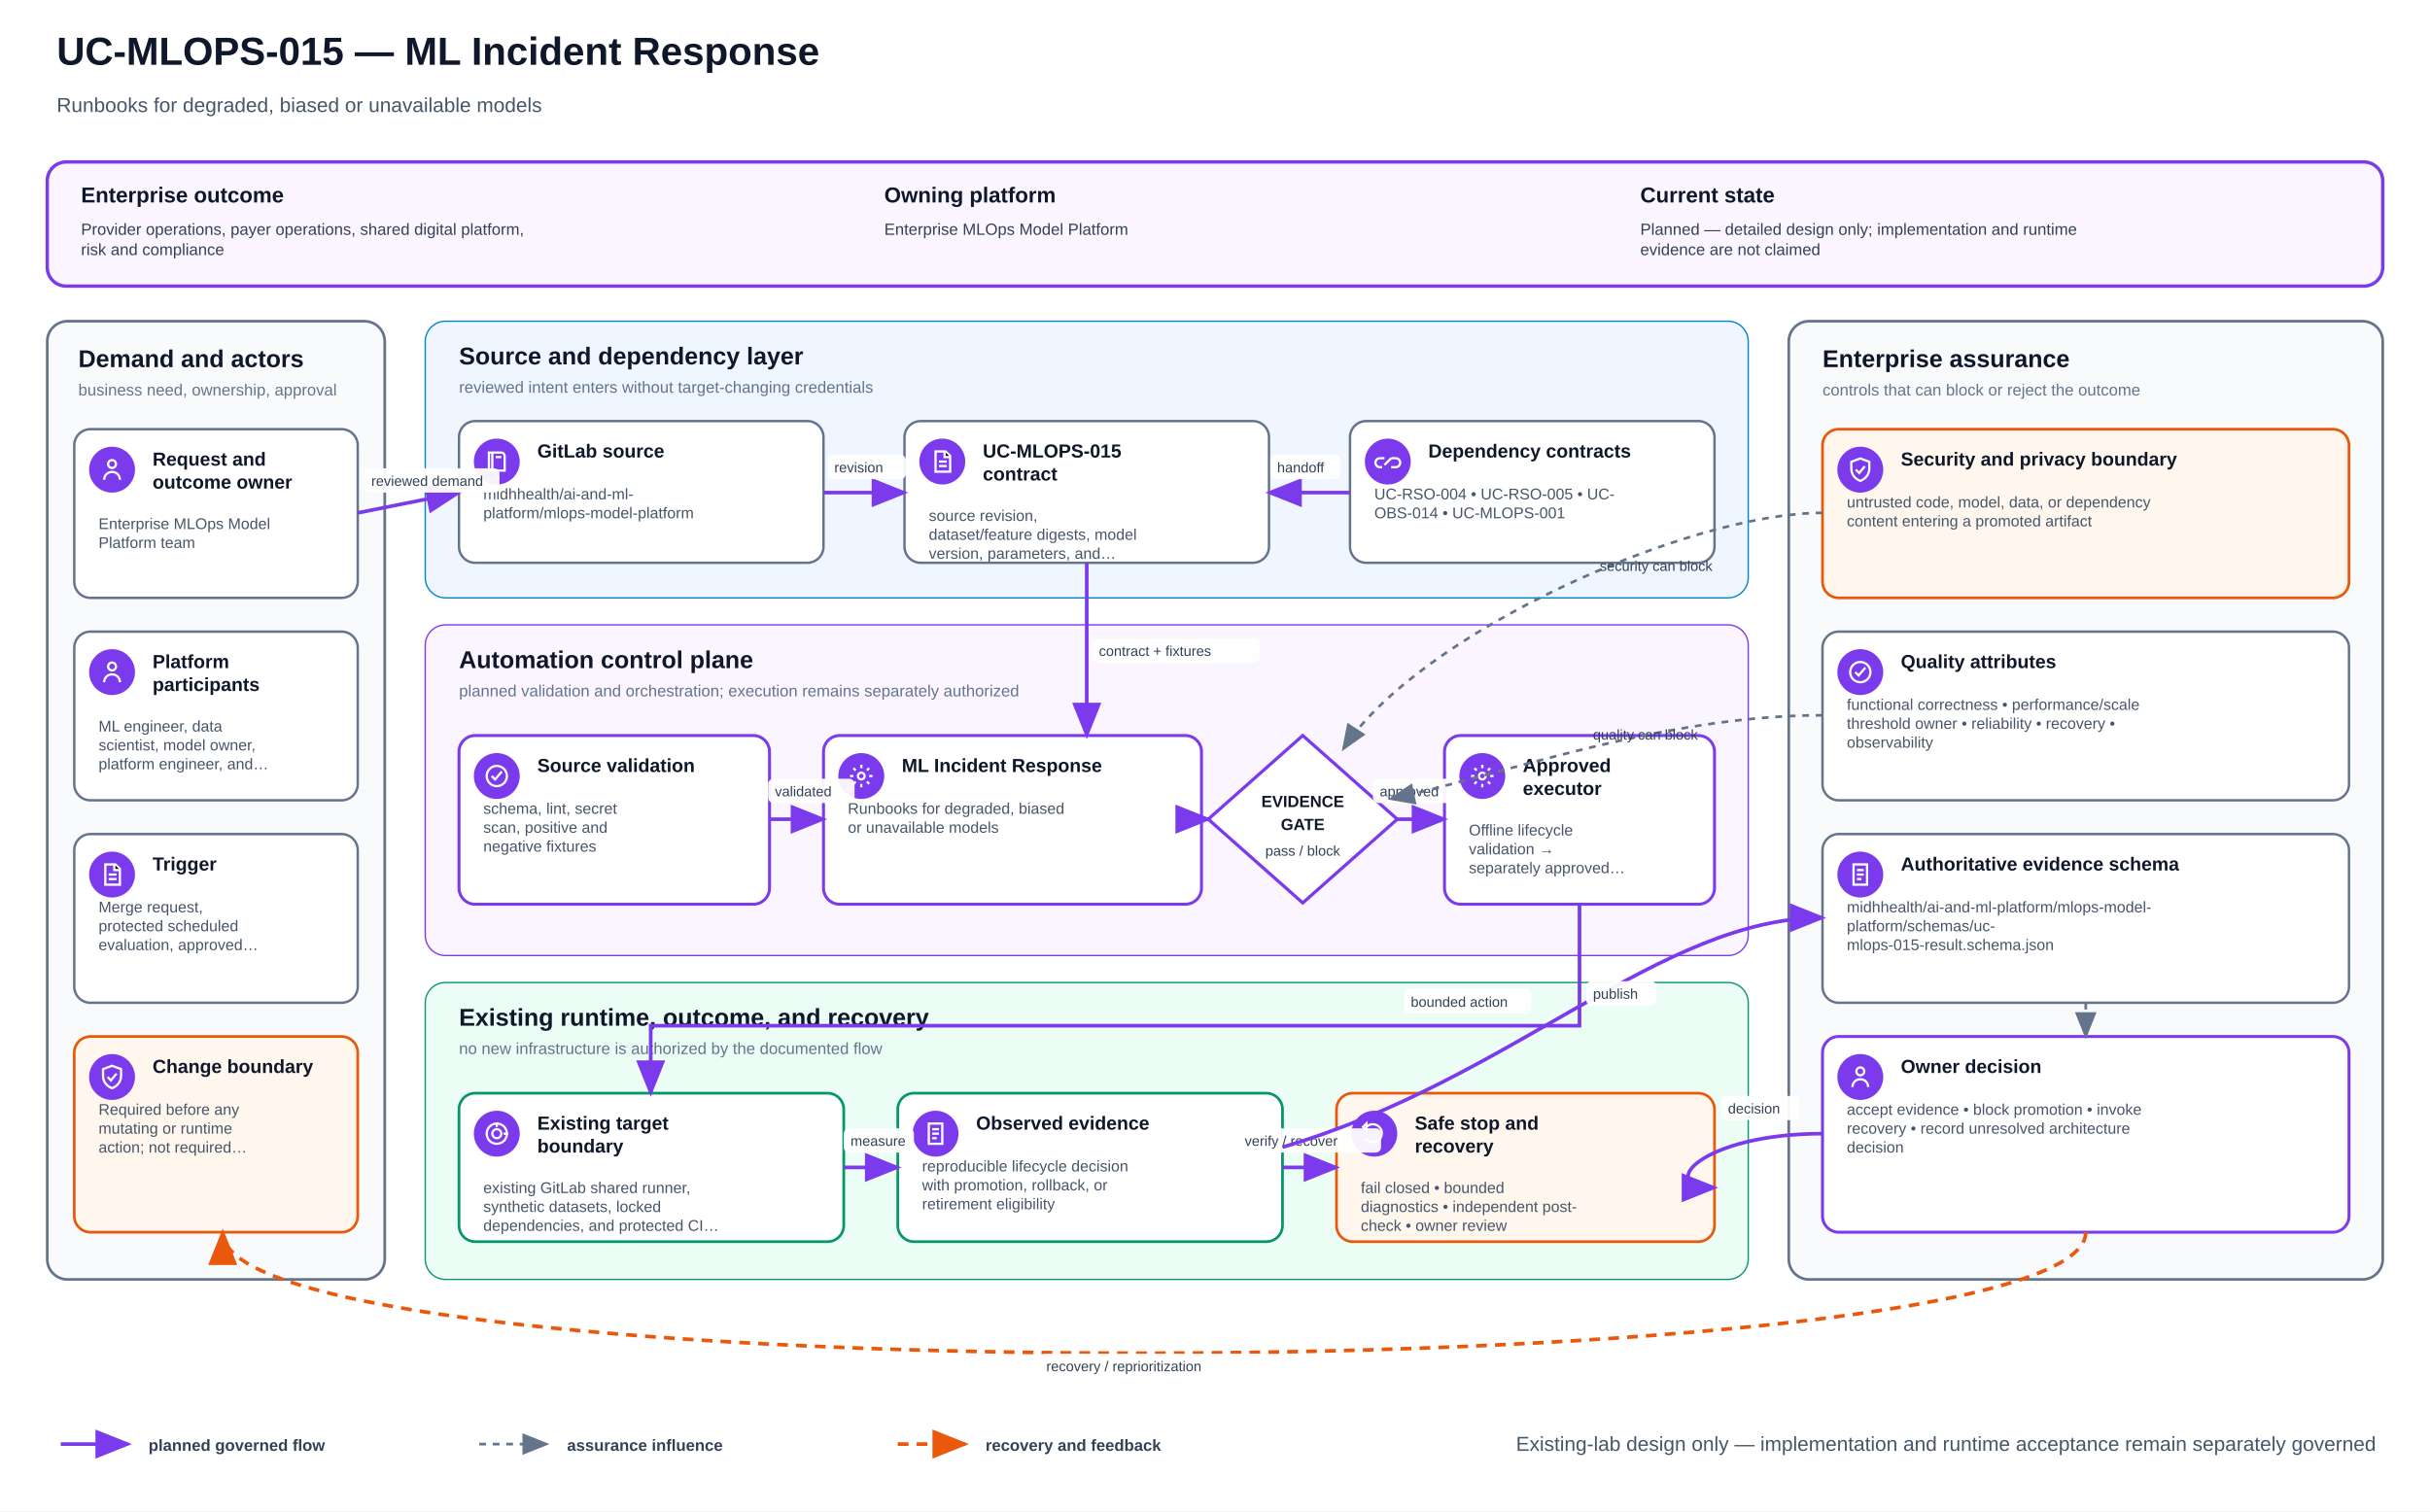
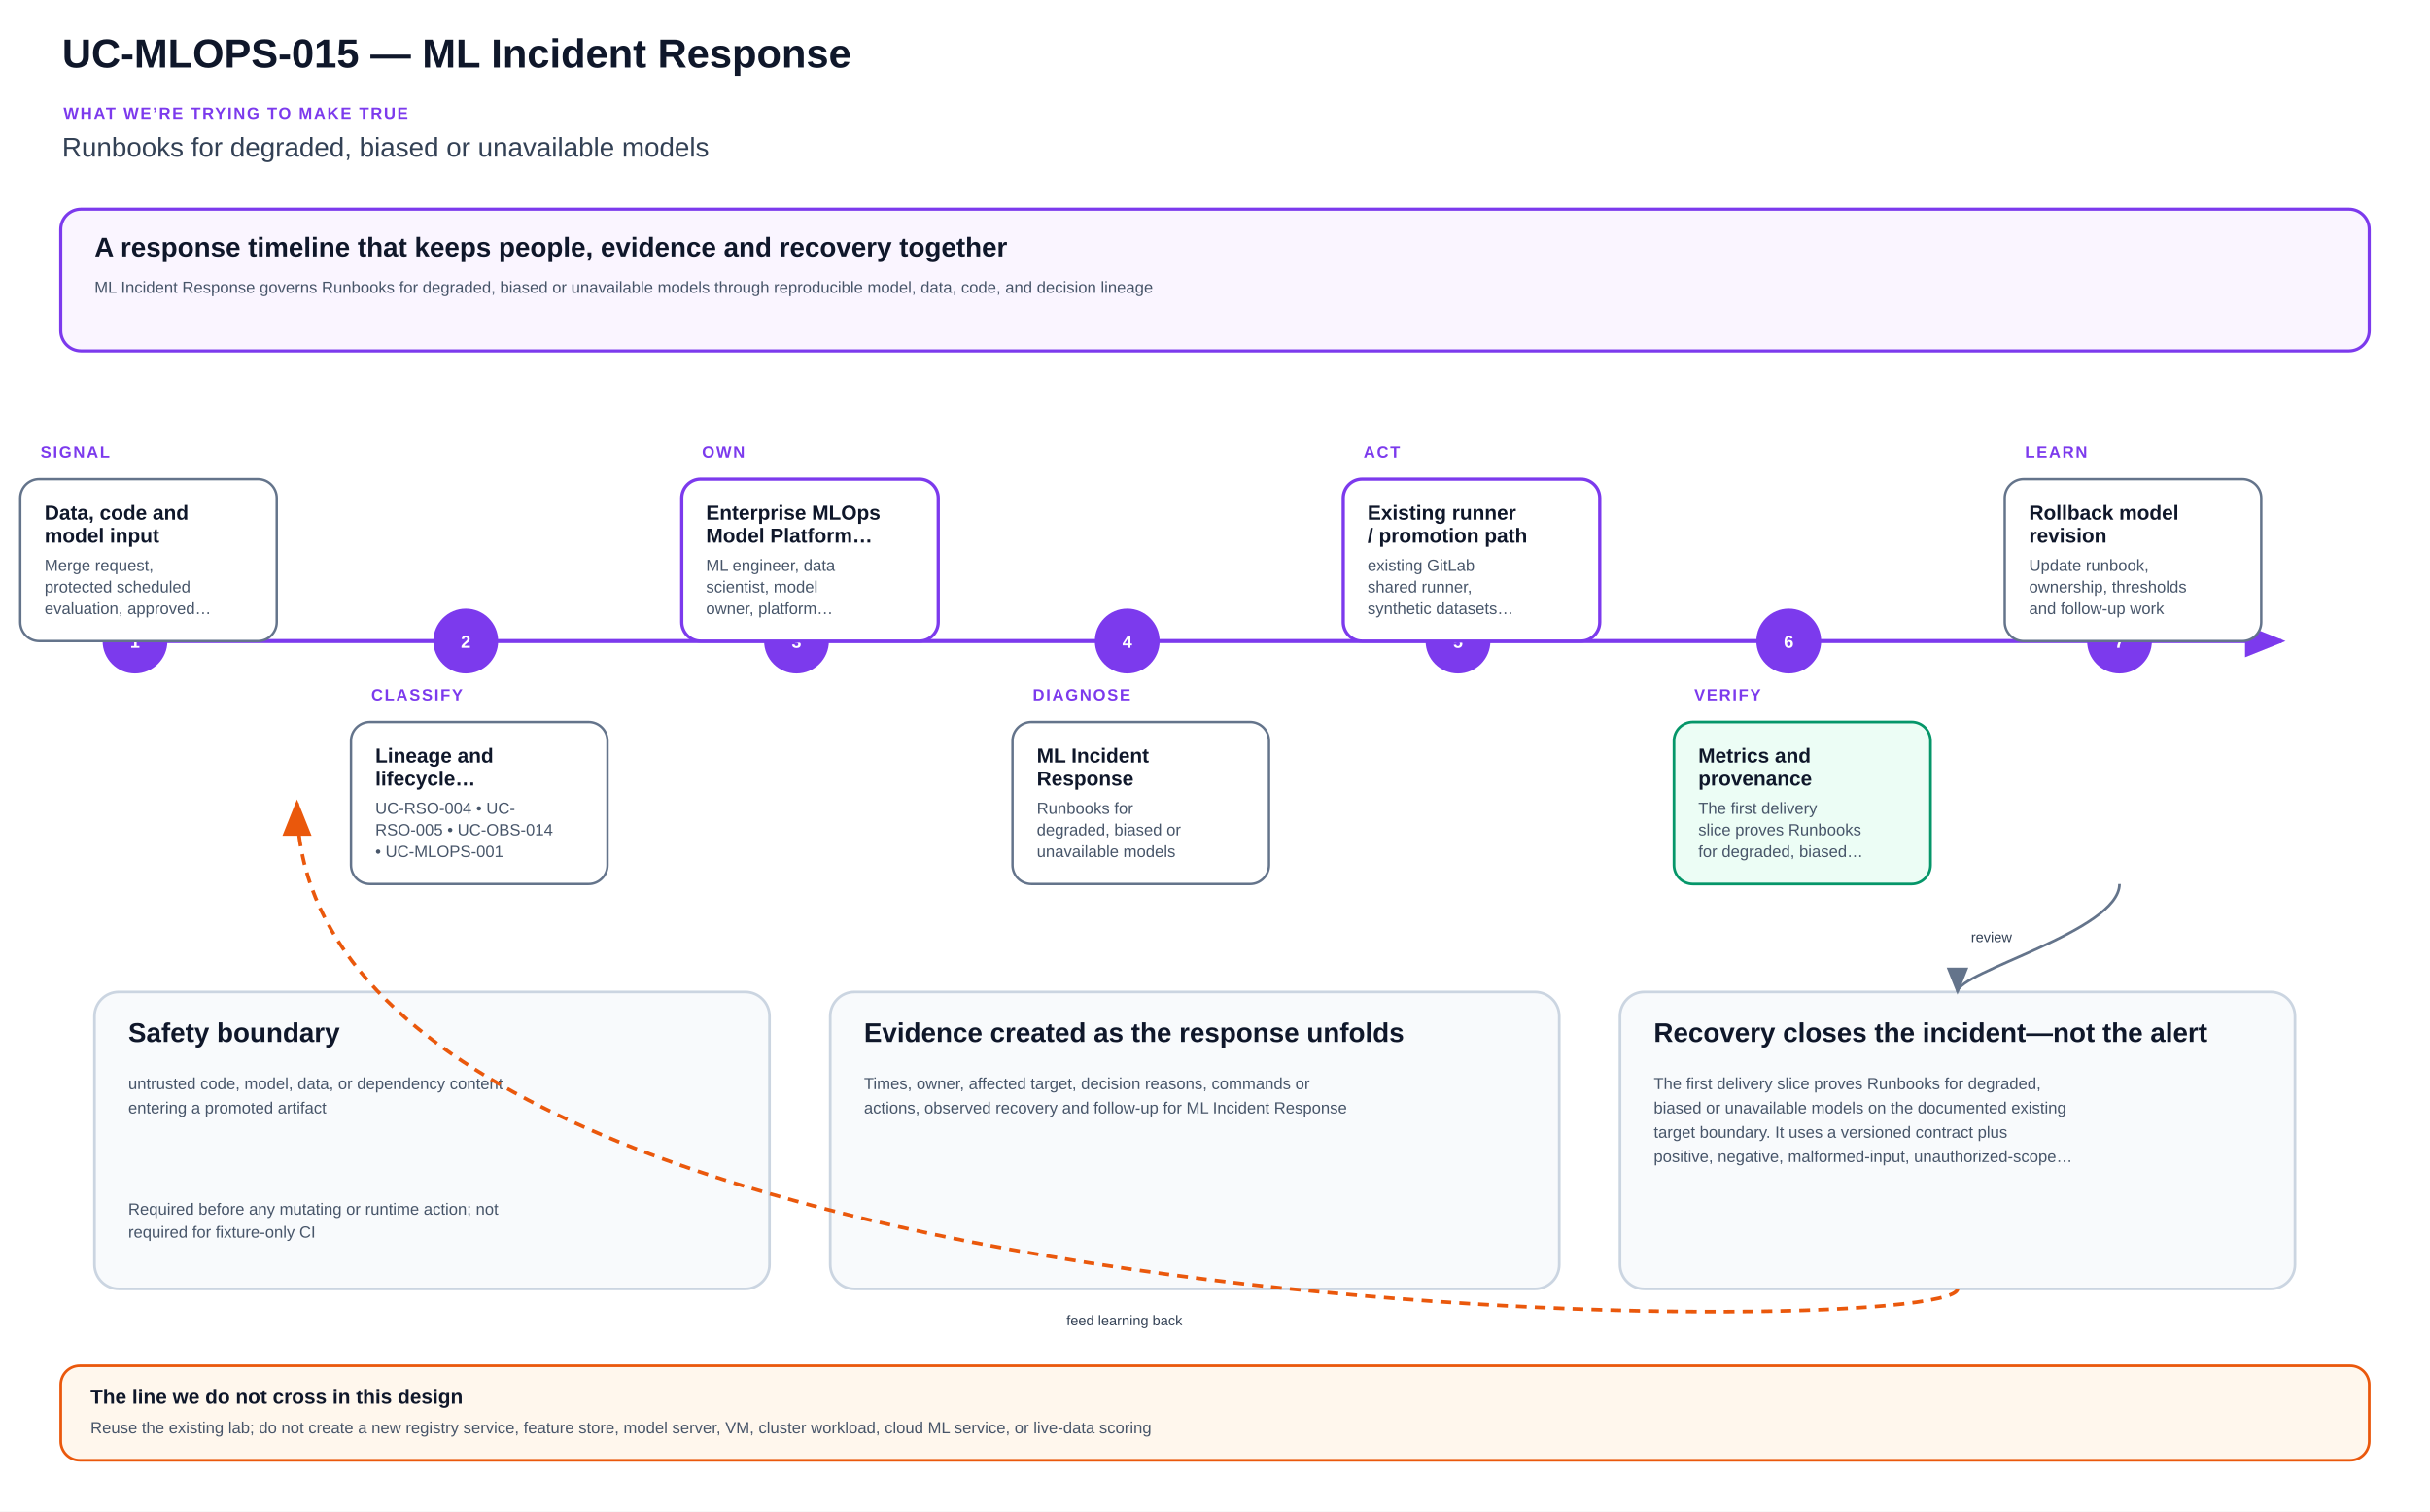
- <svg xmlns="http://www.w3.org/2000/svg" width="1800" height="1120" viewBox="0 0 1800 1120" role="img" aria-labelledby="title desc">
+ <svg xmlns="http://www.w3.org/2000/svg" width="1800" height="1120" viewBox="0 0 1800 1120" role="img" aria-labelledby="title desc" data-use-case="UC-MLOPS-015" data-archetype="response">
  <defs>
    <style>
- .bg{fill:#fff}.context{fill:#faf5ff;stroke:#7c3aed;stroke-width:2.5}.rail{fill:#f8fafc;stroke:#64748b;stroke-width:2}.layer{fill:#fff;stroke:#94a3b8;stroke-width:2}.sourceLayer{fill:#eff6ff;stroke:#0284c7}.controlLayer{fill:#faf5ff;stroke:#7c3aed}.runtimeLayer{fill:#ecfdf5;stroke:#059669}.node{fill:#fff;stroke:#64748b;stroke-width:1.8}.controlNode{fill:#fff;stroke:#7c3aed;stroke-width:2.2}.runtimeNode{fill:#fff;stroke:#059669;stroke-width:2}.riskNode{fill:#fff7ed;stroke:#ea580c;stroke-width:2}.iconBadge{fill:#7c3aed}.mainTitle{font:700 29px Arial,sans-serif;fill:#0f172a}.subtitle{font:15px Arial,sans-serif;fill:#475569}.sectionTitle{font:700 18px Arial,sans-serif;fill:#0f172a}.sectionSub{font:12px Arial,sans-serif;fill:#64748b}.nodeTitle{font:700 14px Arial,sans-serif;fill:#0f172a}.nodeSub{font:11.5px Arial,sans-serif;fill:#475569}.contextTitle{font:700 16px Arial,sans-serif;fill:#0f172a}.contextText{font:12px Arial,sans-serif;fill:#334155}.edge{stroke:#7c3aed;stroke-width:2.7;fill:none;marker-end:url(#arrow)}.dashed{stroke:#ea580c;stroke-dasharray:8 6;marker-end:url(#orangeArrow)}.assuranceEdge{stroke:#64748b;stroke-width:2;stroke-dasharray:5 5;fill:none;marker-end:url(#grayArrow)}.labelBg{fill:#fff;opacity:.94}.edgeLabel{font:10.5px Arial,sans-serif;fill:#334155}.decision{fill:#fff;stroke:#7c3aed;stroke-width:2.4}.decisionText{font:700 12px Arial,sans-serif;fill:#0f172a}.legend{font:700 12px Arial,sans-serif;fill:#334155}
+ .bg{fill:#fff}.panel{fill:#f8fafc;stroke:#cbd5e1;stroke-width:2}.accentPanel{fill:#faf5ff;stroke:#7c3aed;stroke-width:2.3}.card{fill:#fff;stroke:#64748b;stroke-width:1.8}.accentCard{fill:#fff;stroke:#7c3aed;stroke-width:2.4}.goodCard{fill:#ecfdf5;stroke:#059669;stroke-width:2}.warnCard{fill:#fff7ed;stroke:#ea580c;stroke-width:2}.darkCard{fill:#0f172a;stroke:#0f172a;stroke-width:2}.mainTitle{font:700 30px Arial,sans-serif;fill:#0f172a}.kicker{font:700 12px Arial,sans-serif;fill:#7c3aed;letter-spacing:1.2px}.quote{font:20px Arial,sans-serif;fill:#334155}.section{font:700 20px Arial,sans-serif;fill:#0f172a}.sectionSub{font:12px Arial,sans-serif;fill:#64748b}.cardTitle{font:700 15px Arial,sans-serif;fill:#0f172a}.body{font:12px Arial,sans-serif;fill:#475569}.inverseTitle{font:700 15px Arial,sans-serif;fill:#fff}.inverseBody{font:12px Arial,sans-serif;fill:#e2e8f0}.badge{fill:#7c3aed}.badgeText{font:700 13px Arial,sans-serif;fill:#fff}.arrow{stroke:#7c3aed;stroke-width:3;fill:none;marker-end:url(#arrow)}.thinArrow{stroke:#64748b;stroke-width:2;fill:none;marker-end:url(#grayArrow)}.feedback{stroke:#ea580c;stroke-width:2.7;stroke-dasharray:8 6;fill:none;marker-end:url(#orangeArrow)}.label{fill:#fff;opacity:.94}.edgeText{font:10.5px Arial,sans-serif;fill:#334155}.lane{fill:none;stroke:#94a3b8;stroke-width:1.8;stroke-dasharray:7 6}.decision{fill:#fff;stroke:#7c3aed;stroke-width:2.5}.small{font:11px Arial,sans-serif;fill:#64748b}.note{font:italic 14px Georgia,serif;fill:#475569}.hub{fill:#7c3aed;stroke:#7c3aed;stroke-width:2}.hubTitle{font:700 18px Arial,sans-serif;fill:#fff}.hubBody{font:12px Arial,sans-serif;fill:#fff}.zone{fill:#faf5ff;stroke:#7c3aed;stroke-width:2}.nodeCircle{fill:#fff;stroke:#7c3aed;stroke-width:2.3}.nodeTitle{font:700 13px Arial,sans-serif;fill:#0f172a}.nodeBody{font:11px Arial,sans-serif;fill:#475569}
</style>
    <marker id="arrow" markerWidth="11" markerHeight="11" refX="9" refY="4" orient="auto">
-       <path d="M0,0 L0,8 L10,4 z" fill="#7c3aed" />
+       <path d="M0 0L0 8L10 4z" fill="#7c3aed" />
+     </marker>
+     <marker id="grayArrow" markerWidth="11" markerHeight="11" refX="9" refY="4" orient="auto">
+       <path d="M0 0L0 8L10 4z" fill="#64748b" />
    </marker>
    <marker id="orangeArrow" markerWidth="11" markerHeight="11" refX="9" refY="4" orient="auto">
-       <path d="M0,0 L0,8 L10,4 z" fill="#ea580c" />
+       <path d="M0 0L0 8L10 4z" fill="#ea580c" />
    </marker>
-     <marker id="grayArrow" markerWidth="11" markerHeight="11" refX="9" refY="4" orient="auto">
-       <path d="M0,0 L0,8 L10,4 z" fill="#64748b" />
-     </marker>
-     <symbol id="icon-person" viewBox="0 0 24 24">
-       <circle cx="12" cy="7" r="3.5" fill="none" stroke="#fff" stroke-width="2" />
-       <path d="M5 21c0-4 3-7 7-7s7 3 7 7" fill="none" stroke="#fff" stroke-width="2" />
-     </symbol>
-     <symbol id="icon-repo" viewBox="0 0 24 24">
-       <path d="M5 4h11a3 3 0 013 3v13H7a2 2 0 01-2-2V4z" fill="none" stroke="#fff" stroke-width="2" />
-       <path d="M8 4v16M11 8h5" stroke="#fff" stroke-width="2" />
-     </symbol>
-     <symbol id="icon-contract" viewBox="0 0 24 24">
-       <path d="M6 3h9l4 4v14H6z" fill="none" stroke="#fff" stroke-width="2" />
-       <path d="M14 3v5h5M9 12h7M9 16h7" stroke="#fff" stroke-width="2" />
-     </symbol>
-     <symbol id="icon-link" viewBox="0 0 24 24">
-       <path d="M9 15l6-6M7 17H5a4 4 0 010-8h4M15 9h4a4 4 0 010 8h-4" fill="none" stroke="#fff" stroke-width="2" />
-     </symbol>
-     <symbol id="icon-check" viewBox="0 0 24 24">
-       <circle cx="12" cy="12" r="9" fill="none" stroke="#fff" stroke-width="2" />
-       <path d="M7.5 12l3 3 6-7" fill="none" stroke="#fff" stroke-width="2" />
-     </symbol>
-     <symbol id="icon-gear" viewBox="0 0 24 24">
-       <circle cx="12" cy="12" r="3" fill="none" stroke="#fff" stroke-width="2" />
-       <path d="M12 2v3M12 19v3M2 12h3M19 12h3M5 5l2 2M17 17l2 2M19 5l-2 2M7 17l-2 2" stroke="#fff" stroke-width="2" />
-     </symbol>
-     <symbol id="icon-target" viewBox="0 0 24 24">
-       <circle cx="12" cy="12" r="9" fill="none" stroke="#fff" stroke-width="2" />
-       <circle cx="12" cy="12" r="4" fill="none" stroke="#fff" stroke-width="2" />
-       <path d="M12 2v4M22 12h-4" stroke="#fff" stroke-width="2" />
-     </symbol>
-     <symbol id="icon-evidence" viewBox="0 0 24 24">
-       <path d="M6 3h12v18H6z" fill="none" stroke="#fff" stroke-width="2" />
-       <path d="M9 8h6M9 12h6M9 16h4" stroke="#fff" stroke-width="2" />
-     </symbol>
-     <symbol id="icon-shield" viewBox="0 0 24 24">
-       <path d="M12 2l8 3v6c0 5-3 9-8 11-5-2-8-6-8-11V5z" fill="none" stroke="#fff" stroke-width="2" />
-       <path d="M8 12l3 3 5-6" fill="none" stroke="#fff" stroke-width="2" />
-     </symbol>
-     <symbol id="icon-recovery" viewBox="0 0 24 24">
-       <path d="M5 8V3l-3 3 3 3M5 6a8 8 0 11-1 10" fill="none" stroke="#fff" stroke-width="2" />
-     </symbol>
  </defs>
  <rect class="bg" width="1800" height="1120" />
-   <text class="mainTitle" x="42" y="48">
-     <tspan x="42" dy="0">UC-MLOPS-015 — ML Incident Response</tspan>
+   <text class="mainTitle" x="46" y="50">
+     <tspan x="46" dy="0">UC-MLOPS-015 — ML Incident Response</tspan>
  </text>
-   <text class="subtitle" x="42" y="83" text-anchor="start">
-     <tspan x="42" dy="0">Runbooks for degraded, biased or unavailable models</tspan>
+   <text class="kicker" x="47" y="88">WHAT WE’RE TRYING TO MAKE TRUE</text>
+   <text class="quote" x="46" y="116" text-anchor="start">
+     <tspan x="46" dy="0">Runbooks for degraded, biased or unavailable models</tspan>
  </text>
-   <rect class="context" x="35" y="120" width="1730" height="92" rx="14" />
-   <text class="contextTitle" x="60" y="150">Enterprise outcome</text>
-   <text class="contextText" x="60" y="174" text-anchor="start">
-     <tspan x="60" dy="0">Provider operations, payer operations, shared digital platform,</tspan>
-     <tspan x="60" dy="15">risk and compliance</tspan>
+   <rect class="accentPanel" x="45" y="155" width="1710" height="105" rx="15" />
+   <text class="section" x="70" y="190">A response timeline that keeps people, evidence and recovery together</text>
+   <text class="body" x="70" y="217" text-anchor="start">
+     <tspan x="70" dy="0">ML Incident Response governs Runbooks for degraded, biased or unavailable models through reproducible model, data, code, and decision lineage</tspan>
  </text>
-   <text class="contextTitle" x="655" y="150">Owning platform</text>
-   <text class="contextText" x="655" y="174" text-anchor="start">
-     <tspan x="655" dy="0">Enterprise MLOps Model Platform</tspan>
+   <line x1="100" y1="475" x2="1690" y2="475" class="arrow" />
+   <circle class="badge" cx="100" cy="475" r="24" />
+   <text class="badgeText" x="100" y="480" text-anchor="middle">1</text>
+   <text class="kicker" x="30" y="339">SIGNAL</text>
+   <rect class="card" x="15" y="355" width="190" height="120" rx="14" />
+   <text class="cardTitle" x="33" y="385" text-anchor="start">
+     <tspan x="33" dy="0">Data, code and</tspan>
+     <tspan x="33" dy="17">model input</tspan>
  </text>
-   <text class="contextTitle" x="1215" y="150">Current state</text>
-   <text class="contextText" x="1215" y="174" text-anchor="start">
-     <tspan x="1215" dy="0">Planned — detailed design only; implementation and runtime</tspan>
-     <tspan x="1215" dy="15">evidence are not claimed</tspan>
+   <text class="body" x="33" y="423" text-anchor="start">
+     <tspan x="33" dy="0">Merge request,</tspan>
+     <tspan x="33" dy="16">protected scheduled</tspan>
+     <tspan x="33" dy="16">evaluation, approved…</tspan>
  </text>
-   <rect class="rail" x="35" y="238" width="250" height="710" rx="15" />
-   <text class="sectionTitle" x="58" y="272">Demand and actors</text>
-   <text class="sectionSub" x="58" y="293">business need, ownership, approval</text>
-   <rect class="node" x="55" y="318" width="210" height="125" rx="12" />
-   <circle class="iconBadge" cx="83" cy="348" r="17" />
-   <use href="#icon-person" x="73" y="338" width="20" height="20" />
-   <text class="nodeTitle" x="113" y="345">
-     <tspan x="113" dy="0">Request and</tspan>
-     <tspan x="113" dy="17">outcome owner</tspan>
+   <circle class="badge" cx="345" cy="475" r="24" />
+   <text class="badgeText" x="345" y="480" text-anchor="middle">2</text>
+   <text class="kicker" x="275" y="519">CLASSIFY</text>
+   <rect class="card" x="260" y="535" width="190" height="120" rx="14" />
+   <text class="cardTitle" x="278" y="565" text-anchor="start">
+     <tspan x="278" dy="0">Lineage and</tspan>
+     <tspan x="278" dy="17">lifecycle…</tspan>
  </text>
-   <text class="nodeSub" x="73" y="392" text-anchor="start">
-     <tspan x="73" dy="0">Enterprise MLOps Model</tspan>
-     <tspan x="73" dy="14">Platform team</tspan>
+   <text class="body" x="278" y="603" text-anchor="start">
+     <tspan x="278" dy="0">UC-RSO-004 • UC-</tspan>
+     <tspan x="278" dy="16">RSO-005 • UC-OBS-014</tspan>
+     <tspan x="278" dy="16">• UC-MLOPS-001</tspan>
  </text>
-   <rect class="node" x="55" y="468" width="210" height="125" rx="12" />
-   <circle class="iconBadge" cx="83" cy="498" r="17" />
-   <use href="#icon-person" x="73" y="488" width="20" height="20" />
-   <text class="nodeTitle" x="113" y="495">
-     <tspan x="113" dy="0">Platform</tspan>
-     <tspan x="113" dy="17">participants</tspan>
+   <circle class="badge" cx="590" cy="475" r="24" />
+   <text class="badgeText" x="590" y="480" text-anchor="middle">3</text>
+   <text class="kicker" x="520" y="339">OWN</text>
+   <rect class="accentCard" x="505" y="355" width="190" height="120" rx="14" />
+   <text class="cardTitle" x="523" y="385" text-anchor="start">
+     <tspan x="523" dy="0">Enterprise MLOps</tspan>
+     <tspan x="523" dy="17">Model Platform…</tspan>
  </text>
-   <text class="nodeSub" x="73" y="542" text-anchor="start">
-     <tspan x="73" dy="0">ML engineer, data</tspan>
-     <tspan x="73" dy="14">scientist, model owner,</tspan>
-     <tspan x="73" dy="14">platform engineer, and…</tspan>
+   <text class="body" x="523" y="423" text-anchor="start">
+     <tspan x="523" dy="0">ML engineer, data</tspan>
+     <tspan x="523" dy="16">scientist, model</tspan>
+     <tspan x="523" dy="16">owner, platform…</tspan>
  </text>
-   <rect class="node" x="55" y="618" width="210" height="125" rx="12" />
-   <circle class="iconBadge" cx="83" cy="648" r="17" />
-   <use href="#icon-contract" x="73" y="638" width="20" height="20" />
-   <text class="nodeTitle" x="113" y="645">
-     <tspan x="113" dy="0">Trigger</tspan>
+   <circle class="badge" cx="835" cy="475" r="24" />
+   <text class="badgeText" x="835" y="480" text-anchor="middle">4</text>
+   <text class="kicker" x="765" y="519">DIAGNOSE</text>
+   <rect class="card" x="750" y="535" width="190" height="120" rx="14" />
+   <text class="cardTitle" x="768" y="565" text-anchor="start">
+     <tspan x="768" dy="0">ML Incident</tspan>
+     <tspan x="768" dy="17">Response</tspan>
  </text>
-   <text class="nodeSub" x="73" y="676" text-anchor="start">
-     <tspan x="73" dy="0">Merge request,</tspan>
-     <tspan x="73" dy="14">protected scheduled</tspan>
-     <tspan x="73" dy="14">evaluation, approved…</tspan>
+   <text class="body" x="768" y="603" text-anchor="start">
+     <tspan x="768" dy="0">Runbooks for</tspan>
+     <tspan x="768" dy="16">degraded, biased or</tspan>
+     <tspan x="768" dy="16">unavailable models</tspan>
  </text>
-   <rect class="riskNode" x="55" y="768" width="210" height="145" rx="12" />
-   <circle class="iconBadge" cx="83" cy="798" r="17" />
-   <use href="#icon-shield" x="73" y="788" width="20" height="20" />
-   <text class="nodeTitle" x="113" y="795">
-     <tspan x="113" dy="0">Change boundary</tspan>
+   <circle class="badge" cx="1080" cy="475" r="24" />
+   <text class="badgeText" x="1080" y="480" text-anchor="middle">5</text>
+   <text class="kicker" x="1010" y="339">ACT</text>
+   <rect class="accentCard" x="995" y="355" width="190" height="120" rx="14" />
+   <text class="cardTitle" x="1013" y="385" text-anchor="start">
+     <tspan x="1013" dy="0">Existing runner</tspan>
+     <tspan x="1013" dy="17">/ promotion path</tspan>
  </text>
-   <text class="nodeSub" x="73" y="826" text-anchor="start">
-     <tspan x="73" dy="0">Required before any</tspan>
-     <tspan x="73" dy="14">mutating or runtime</tspan>
-     <tspan x="73" dy="14">action; not required…</tspan>
+   <text class="body" x="1013" y="423" text-anchor="start">
+     <tspan x="1013" dy="0">existing GitLab</tspan>
+     <tspan x="1013" dy="16">shared runner,</tspan>
+     <tspan x="1013" dy="16">synthetic datasets…</tspan>
  </text>
-   <rect class="sourceLayer" x="315" y="238" width="980" height="205" rx="15" />
-   <text class="sectionTitle" x="340" y="270">Source and dependency layer</text>
-   <text class="sectionSub" x="340" y="291">reviewed intent enters without target-changing credentials</text>
-   <rect class="node" x="340" y="312" width="270" height="105" rx="12" />
-   <circle class="iconBadge" cx="368" cy="342" r="17" />
-   <use href="#icon-repo" x="358" y="332" width="20" height="20" />
-   <text class="nodeTitle" x="398" y="339">
-     <tspan x="398" dy="0">GitLab source</tspan>
+   <circle class="badge" cx="1325" cy="475" r="24" />
+   <text class="badgeText" x="1325" y="480" text-anchor="middle">6</text>
+   <text class="kicker" x="1255" y="519">VERIFY</text>
+   <rect class="goodCard" x="1240" y="535" width="190" height="120" rx="14" />
+   <text class="cardTitle" x="1258" y="565" text-anchor="start">
+     <tspan x="1258" dy="0">Metrics and</tspan>
+     <tspan x="1258" dy="17">provenance</tspan>
  </text>
-   <text class="nodeSub" x="358" y="370" text-anchor="start">
-     <tspan x="358" dy="0">midhhealth/ai-and-ml-</tspan>
-     <tspan x="358" dy="14">platform/mlops-model-platform</tspan>
+   <text class="body" x="1258" y="603" text-anchor="start">
+     <tspan x="1258" dy="0">The first delivery</tspan>
+     <tspan x="1258" dy="16">slice proves Runbooks</tspan>
+     <tspan x="1258" dy="16">for degraded, biased…</tspan>
  </text>
-   <rect class="node" x="670" y="312" width="270" height="105" rx="12" />
-   <circle class="iconBadge" cx="698" cy="342" r="17" />
-   <use href="#icon-contract" x="688" y="332" width="20" height="20" />
-   <text class="nodeTitle" x="728" y="339">
-     <tspan x="728" dy="0">UC-MLOPS-015</tspan>
-     <tspan x="728" dy="17">contract</tspan>
+   <circle class="badge" cx="1570" cy="475" r="24" />
+   <text class="badgeText" x="1570" y="480" text-anchor="middle">7</text>
+   <text class="kicker" x="1500" y="339">LEARN</text>
+   <rect class="card" x="1485" y="355" width="190" height="120" rx="14" />
+   <text class="cardTitle" x="1503" y="385" text-anchor="start">
+     <tspan x="1503" dy="0">Rollback model</tspan>
+     <tspan x="1503" dy="17">revision</tspan>
  </text>
-   <text class="nodeSub" x="688" y="386" text-anchor="start">
-     <tspan x="688" dy="0">source revision,</tspan>
-     <tspan x="688" dy="14">dataset/feature digests, model</tspan>
-     <tspan x="688" dy="14">version, parameters, and…</tspan>
+   <text class="body" x="1503" y="423" text-anchor="start">
+     <tspan x="1503" dy="0">Update runbook,</tspan>
+     <tspan x="1503" dy="16">ownership, thresholds</tspan>
+     <tspan x="1503" dy="16">and follow-up work</tspan>
  </text>
-   <rect class="node" x="1000" y="312" width="270" height="105" rx="12" />
-   <circle class="iconBadge" cx="1028" cy="342" r="17" />
-   <use href="#icon-link" x="1018" y="332" width="20" height="20" />
-   <text class="nodeTitle" x="1058" y="339">
-     <tspan x="1058" dy="0">Dependency contracts</tspan>
+   <rect class="panel" x="70" y="735" width="500" height="220" rx="18" />
+   <text class="section" x="95" y="772">Safety boundary</text>
+   <text class="body" x="95" y="807" text-anchor="start">
+     <tspan x="95" dy="0">untrusted code, model, data, or dependency content</tspan>
+     <tspan x="95" dy="18">entering a promoted artifact</tspan>
  </text>
-   <text class="nodeSub" x="1018" y="370" text-anchor="start">
-     <tspan x="1018" dy="0">UC-RSO-004 • UC-RSO-005 • UC-</tspan>
-     <tspan x="1018" dy="14">OBS-014 • UC-MLOPS-001</tspan>
+   <text class="body" x="95" y="900" text-anchor="start">
+     <tspan x="95" dy="0">Required before any mutating or runtime action; not</tspan>
+     <tspan x="95" dy="17">required for fixture-only CI</tspan>
  </text>
-   <rect class="controlLayer" x="315" y="463" width="980" height="245" rx="15" />
-   <text class="sectionTitle" x="340" y="495">Automation control plane</text>
-   <text class="sectionSub" x="340" y="516">planned validation and orchestration; execution remains separately authorized</text>
-   <rect class="controlNode" x="340" y="545" width="230" height="125" rx="12" />
-   <circle class="iconBadge" cx="368" cy="575" r="17" />
-   <use href="#icon-check" x="358" y="565" width="20" height="20" />
-   <text class="nodeTitle" x="398" y="572">
-     <tspan x="398" dy="0">Source validation</tspan>
+   <rect class="panel" x="615" y="735" width="540" height="220" rx="18" />
+   <text class="section" x="640" y="772">Evidence created as the response unfolds</text>
+   <text class="body" x="640" y="807" text-anchor="start">
+     <tspan x="640" dy="0">Times, owner, affected target, decision reasons, commands or</tspan>
+     <tspan x="640" dy="18">actions, observed recovery and follow-up for ML Incident Response</tspan>
  </text>
-   <text class="nodeSub" x="358" y="603" text-anchor="start">
-     <tspan x="358" dy="0">schema, lint, secret</tspan>
-     <tspan x="358" dy="14">scan, positive and</tspan>
-     <tspan x="358" dy="14">negative fixtures</tspan>
+   <rect class="panel" x="1200" y="735" width="500" height="220" rx="18" />
+   <text class="section" x="1225" y="772">Recovery closes the incident—not the alert</text>
+   <text class="body" x="1225" y="807" text-anchor="start">
+     <tspan x="1225" dy="0">The first delivery slice proves Runbooks for degraded,</tspan>
+     <tspan x="1225" dy="18">biased or unavailable models on the documented existing</tspan>
+     <tspan x="1225" dy="18">target boundary. It uses a versioned contract plus</tspan>
+     <tspan x="1225" dy="18">positive, negative, malformed-input, unauthorized-scope…</tspan>
  </text>
-   <rect class="controlNode" x="610" y="545" width="280" height="125" rx="12" />
-   <circle class="iconBadge" cx="638" cy="575" r="17" />
-   <use href="#icon-gear" x="628" y="565" width="20" height="20" />
-   <text class="nodeTitle" x="668" y="572">
-     <tspan x="668" dy="0">ML Incident Response</tspan>
+   <path class="thinArrow" d="M1570 655 C1570 690 1450 720 1450 735" />
+   <rect class="label" x="1454" y="684" width="52" height="20" rx="5" />
+   <text class="edgeText" x="1460" y="698">review</text>
+   <path class="feedback" d="M1450 955 C1450 995 220 995 220 595" />
+   <rect class="label" x="784" y="968" width="120" height="20" rx="5" />
+   <text class="edgeText" x="790" y="982">feed learning back</text>
+   <rect class="warnCard" x="45" y="1012" width="1710" height="70" rx="14" />
+   <text class="cardTitle" x="67" y="1040">The line we do not cross in this design</text>
+   <text class="body" x="67" y="1062" text-anchor="start">
+     <tspan x="67" dy="0">Reuse the existing lab; do not create a new registry service, feature store, model server, VM, cluster workload, cloud ML service, or live-data scoring</tspan>
  </text>
-   <text class="nodeSub" x="628" y="603" text-anchor="start">
-     <tspan x="628" dy="0">Runbooks for degraded, biased</tspan>
-     <tspan x="628" dy="14">or unavailable models</tspan>
-   </text>
-   <polygon class="decision" points="965,545 1035,607 965,669 895,607" />
-   <text class="decisionText" x="965" y="598" text-anchor="middle">EVIDENCE</text>
-   <text class="decisionText" x="965" y="615" text-anchor="middle">GATE</text>
-   <text class="edgeLabel" x="965" y="634" text-anchor="middle">pass / block</text>
-   <rect class="controlNode" x="1070" y="545" width="200" height="125" rx="12" />
-   <circle class="iconBadge" cx="1098" cy="575" r="17" />
-   <use href="#icon-gear" x="1088" y="565" width="20" height="20" />
-   <text class="nodeTitle" x="1128" y="572">
-     <tspan x="1128" dy="0">Approved</tspan>
-     <tspan x="1128" dy="17">executor</tspan>
-   </text>
-   <text class="nodeSub" x="1088" y="619" text-anchor="start">
-     <tspan x="1088" dy="0">Offline lifecycle</tspan>
-     <tspan x="1088" dy="14">validation →</tspan>
-     <tspan x="1088" dy="14">separately approved…</tspan>
-   </text>
-   <rect class="runtimeLayer" x="315" y="728" width="980" height="220" rx="15" />
-   <text class="sectionTitle" x="340" y="760">Existing runtime, outcome, and recovery</text>
-   <text class="sectionSub" x="340" y="781">no new infrastructure is authorized by the documented flow</text>
-   <rect class="runtimeNode" x="340" y="810" width="285" height="110" rx="12" />
-   <circle class="iconBadge" cx="368" cy="840" r="17" />
-   <use href="#icon-target" x="358" y="830" width="20" height="20" />
-   <text class="nodeTitle" x="398" y="837">
-     <tspan x="398" dy="0">Existing target</tspan>
-     <tspan x="398" dy="17">boundary</tspan>
-   </text>
-   <text class="nodeSub" x="358" y="884" text-anchor="start">
-     <tspan x="358" dy="0">existing GitLab shared runner,</tspan>
-     <tspan x="358" dy="14">synthetic datasets, locked</tspan>
-     <tspan x="358" dy="14">dependencies, and protected CI…</tspan>
-   </text>
-   <rect class="runtimeNode" x="665" y="810" width="285" height="110" rx="12" />
-   <circle class="iconBadge" cx="693" cy="840" r="17" />
-   <use href="#icon-evidence" x="683" y="830" width="20" height="20" />
-   <text class="nodeTitle" x="723" y="837">
-     <tspan x="723" dy="0">Observed evidence</tspan>
-   </text>
-   <text class="nodeSub" x="683" y="868" text-anchor="start">
-     <tspan x="683" dy="0">reproducible lifecycle decision</tspan>
-     <tspan x="683" dy="14">with promotion, rollback, or</tspan>
-     <tspan x="683" dy="14">retirement eligibility</tspan>
-   </text>
-   <rect class="riskNode" x="990" y="810" width="280" height="110" rx="12" />
-   <circle class="iconBadge" cx="1018" cy="840" r="17" />
-   <use href="#icon-recovery" x="1008" y="830" width="20" height="20" />
-   <text class="nodeTitle" x="1048" y="837">
-     <tspan x="1048" dy="0">Safe stop and</tspan>
-     <tspan x="1048" dy="17">recovery</tspan>
-   </text>
-   <text class="nodeSub" x="1008" y="884" text-anchor="start">
-     <tspan x="1008" dy="0">fail closed • bounded</tspan>
-     <tspan x="1008" dy="14">diagnostics • independent post-</tspan>
-     <tspan x="1008" dy="14">check • owner review</tspan>
-   </text>
-   <rect class="rail" x="1325" y="238" width="440" height="710" rx="15" />
-   <text class="sectionTitle" x="1350" y="272">Enterprise assurance</text>
-   <text class="sectionSub" x="1350" y="293">controls that can block or reject the outcome</text>
-   <rect class="riskNode" x="1350" y="318" width="390" height="125" rx="12" />
-   <circle class="iconBadge" cx="1378" cy="348" r="17" />
-   <use href="#icon-shield" x="1368" y="338" width="20" height="20" />
-   <text class="nodeTitle" x="1408" y="345">
-     <tspan x="1408" dy="0">Security and privacy boundary</tspan>
-   </text>
-   <text class="nodeSub" x="1368" y="376" text-anchor="start">
-     <tspan x="1368" dy="0">untrusted code, model, data, or dependency</tspan>
-     <tspan x="1368" dy="14">content entering a promoted artifact</tspan>
-   </text>
-   <rect class="node" x="1350" y="468" width="390" height="125" rx="12" />
-   <circle class="iconBadge" cx="1378" cy="498" r="17" />
-   <use href="#icon-check" x="1368" y="488" width="20" height="20" />
-   <text class="nodeTitle" x="1408" y="495">
-     <tspan x="1408" dy="0">Quality attributes</tspan>
-   </text>
-   <text class="nodeSub" x="1368" y="526" text-anchor="start">
-     <tspan x="1368" dy="0">functional correctness • performance/scale</tspan>
-     <tspan x="1368" dy="14">threshold owner • reliability • recovery •</tspan>
-     <tspan x="1368" dy="14">observability</tspan>
-   </text>
-   <rect class="node" x="1350" y="618" width="390" height="125" rx="12" />
-   <circle class="iconBadge" cx="1378" cy="648" r="17" />
-   <use href="#icon-evidence" x="1368" y="638" width="20" height="20" />
-   <text class="nodeTitle" x="1408" y="645">
-     <tspan x="1408" dy="0">Authoritative evidence schema</tspan>
-   </text>
-   <text class="nodeSub" x="1368" y="676" text-anchor="start">
-     <tspan x="1368" dy="0">midhhealth/ai-and-ml-platform/mlops-model-</tspan>
-     <tspan x="1368" dy="14">platform/schemas/uc-</tspan>
-     <tspan x="1368" dy="14">mlops-015-result.schema.json</tspan>
-   </text>
-   <rect class="controlNode" x="1350" y="768" width="390" height="145" rx="12" />
-   <circle class="iconBadge" cx="1378" cy="798" r="17" />
-   <use href="#icon-person" x="1368" y="788" width="20" height="20" />
-   <text class="nodeTitle" x="1408" y="795">
-     <tspan x="1408" dy="0">Owner decision</tspan>
-   </text>
-   <text class="nodeSub" x="1368" y="826" text-anchor="start">
-     <tspan x="1368" dy="0">accept evidence • block promotion • invoke</tspan>
-     <tspan x="1368" dy="14">recovery • record unresolved architecture</tspan>
-     <tspan x="1368" dy="14">decision</tspan>
-   </text>
-   <path class="edge" d="M265 380 L340 365" />
-   <rect class="labelBg" x="270" y="347" width="100" height="18" rx="4" />
-   <text class="edgeLabel" x="275" y="360">reviewed demand</text>
-   <path class="edge" d="M610 365 L670 365" />
-   <rect class="labelBg" x="613" y="337" width="58" height="18" rx="4" />
-   <text class="edgeLabel" x="618" y="350">revision</text>
-   <path class="edge" d="M1000 365 L940 365" />
-   <rect class="labelBg" x="941" y="337" width="52" height="18" rx="4" />
-   <text class="edgeLabel" x="946" y="350">handoff</text>
-   <path class="edge" d="M805 417 L805 545" />
-   <rect class="labelBg" x="809" y="473" width="124" height="18" rx="4" />
-   <text class="edgeLabel" x="814" y="486">contract + fixtures</text>
-   <path class="edge" d="M570 607 L610 607" />
-   <rect class="labelBg" x="569" y="577" width="64" height="18" rx="4" />
-   <text class="edgeLabel" x="574" y="590">validated</text>
-   <path class="edge" d="M890 607 L895 607" />
-   <path class="edge" d="M1035 607 L1070 607" />
-   <rect class="labelBg" x="1017" y="577" width="58" height="18" rx="4" />
-   <text class="edgeLabel" x="1022" y="590">approved</text>
-   <path class="edge" d="M1170 670 L1170 760 L482 760 L482 810" />
-   <rect class="labelBg" x="1040" y="733" width="94" height="18" rx="4" />
-   <text class="edgeLabel" x="1045" y="746">bounded action</text>
-   <path class="edge" d="M625 865 L665 865" />
-   <rect class="labelBg" x="625" y="836" width="52" height="18" rx="4" />
-   <text class="edgeLabel" x="630" y="849">measure</text>
-   <path class="edge" d="M950 865 L990 865" />
-   <rect class="labelBg" x="917" y="836" width="106" height="18" rx="4" />
-   <text class="edgeLabel" x="922" y="849">verify / recover</text>
-   <path class="assuranceEdge" d="M1350 380 C1250 380 1050 470 995 555" />
-   <text class="edgeLabel" x="1185" y="423">security can block</text>
-   <path class="assuranceEdge" d="M1350 530 C1230 530 1110 575 1030 592" />
-   <text class="edgeLabel" x="1180" y="548">quality can block</text>
-   <path class="edge" d="M950 850 C1120 800 1230 680 1350 680" />
-   <rect class="labelBg" x="1175" y="727" width="52" height="18" rx="4" />
-   <text class="edgeLabel" x="1180" y="740">publish</text>
-   <path class="assuranceEdge" d="M1545 743 L1545 768" />
-   <path class="edge" d="M1350 840 C1260 840 1225 880 1270 880" />
-   <rect class="labelBg" x="1275" y="812" width="58" height="18" rx="4" />
-   <text class="edgeLabel" x="1280" y="825">decision</text>
-   <path class="edge dashed" d="M1545 913 C1545 1030 165 1035 165 913" />
-   <rect class="labelBg" x="770" y="1003" width="172" height="18" rx="4" />
-   <text class="edgeLabel" x="775" y="1016">recovery / reprioritization</text>
-   <line x1="45" y1="1070" x2="95" y2="1070" class="edge" />
-   <text class="legend" x="110" y="1075">planned governed flow</text>
-   <line x1="355" y1="1070" x2="405" y2="1070" class="assuranceEdge" />
-   <text class="legend" x="420" y="1075">assurance influence</text>
-   <line x1="665" y1="1070" x2="715" y2="1070" class="edge dashed" />
-   <text class="legend" x="730" y="1075">recovery and feedback</text>
-   <text class="subtitle" x="1760" y="1075" text-anchor="end">Existing-lab design only — implementation and runtime acceptance remain separately governed</text>
</svg>
